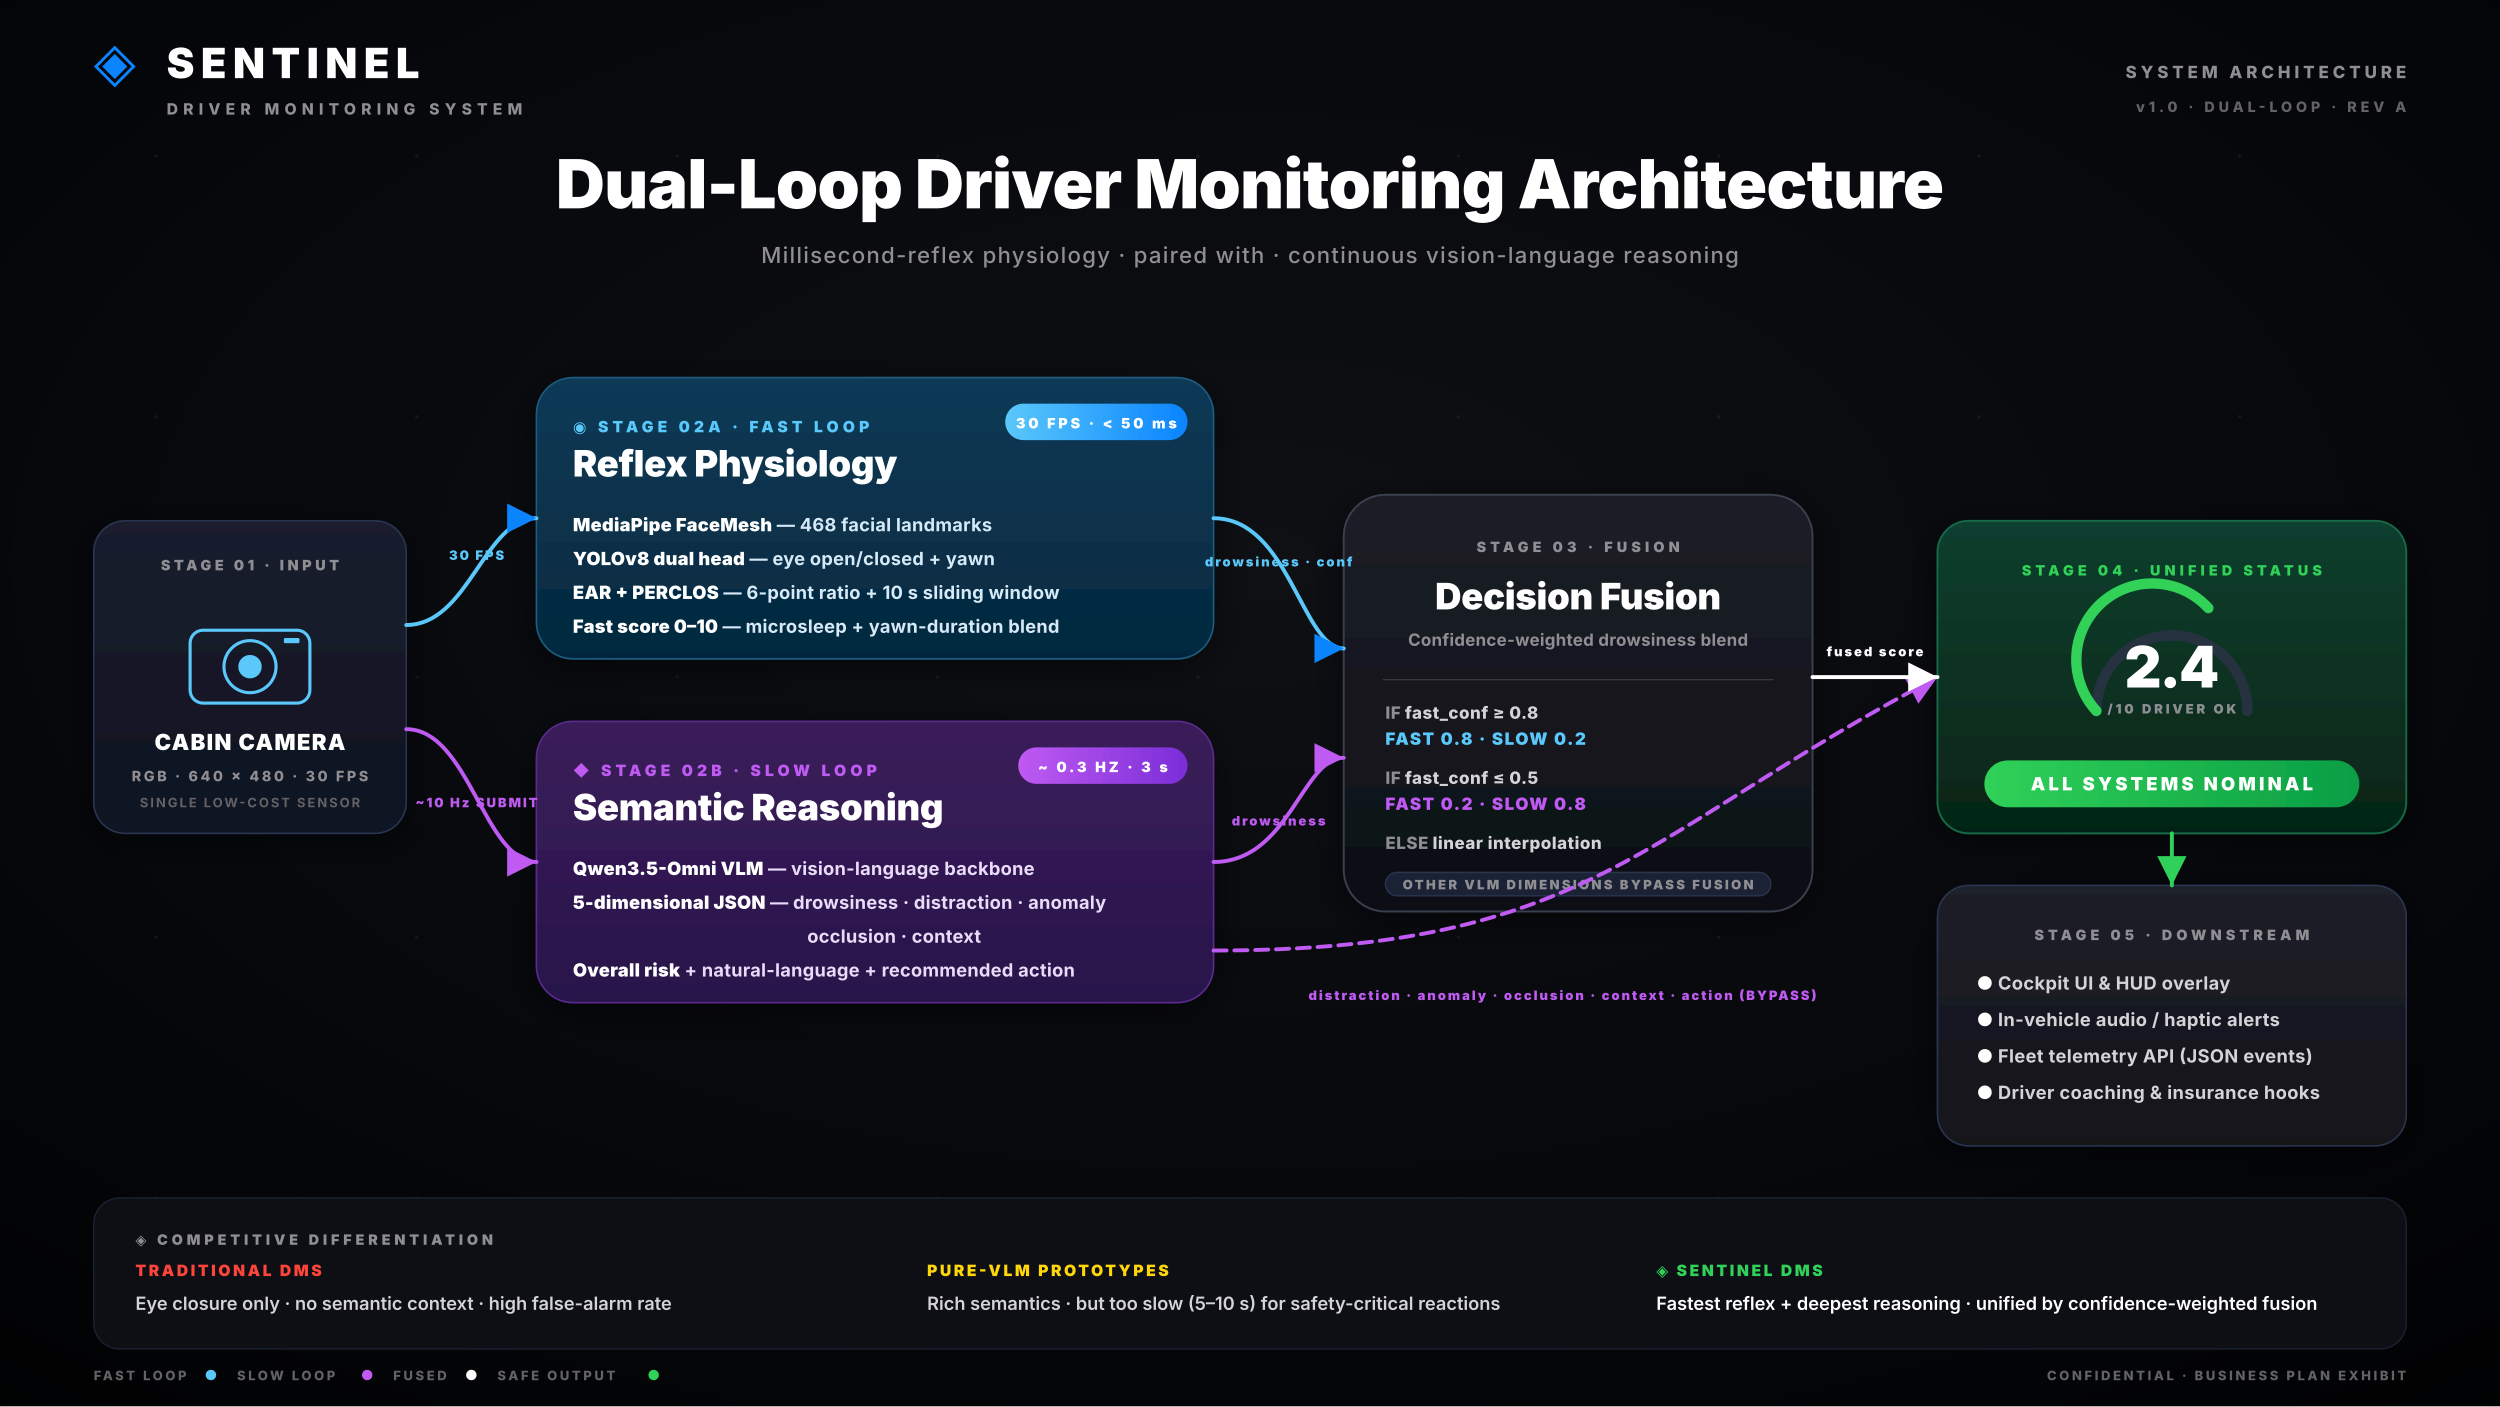
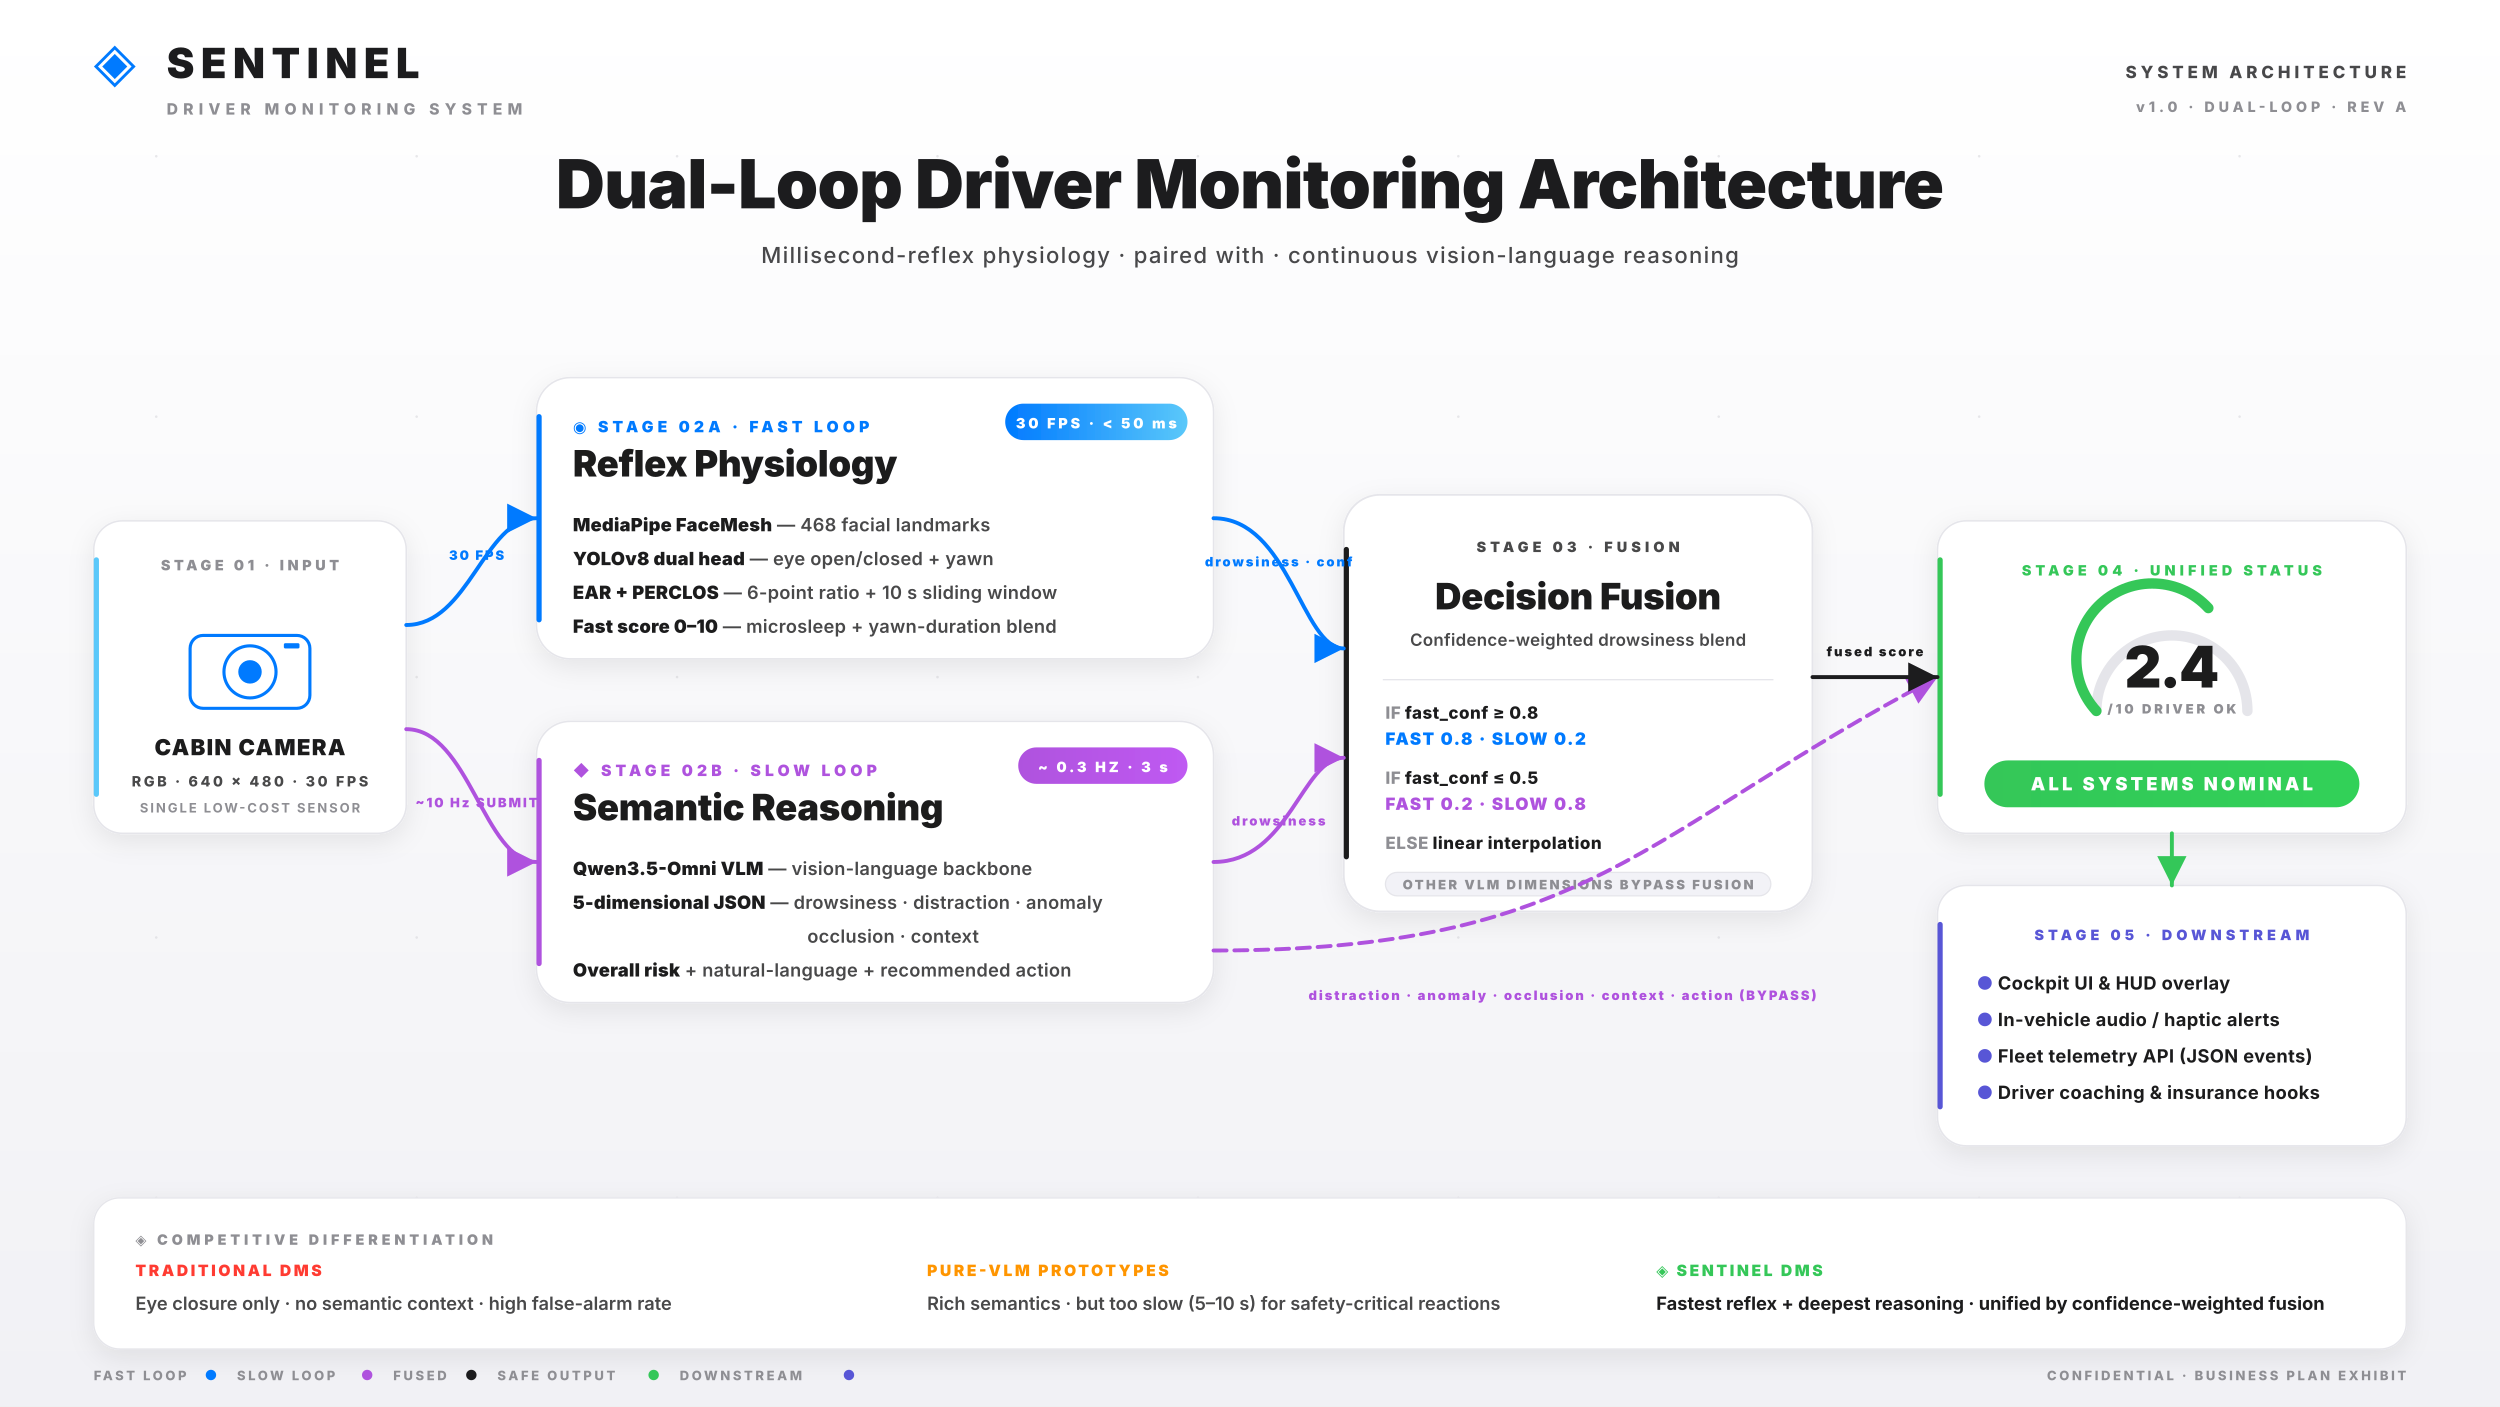
<svg xmlns="http://www.w3.org/2000/svg" viewBox="0 0 1920 1080" font-family="SF Pro Display, Helvetica Neue, Inter, Ubuntu Sans, system-ui, sans-serif">
  <defs>
-     <radialGradient id="vignette" cx="50%" cy="40%" r="85%">
-       <stop offset="0%" stop-color="#0f1014" />
-       <stop offset="55%" stop-color="#06080c" />
-       <stop offset="100%" stop-color="#000000" />
-     </radialGradient>
-     <linearGradient id="card" x1="0" y1="0" x2="0" y2="1">
-       <stop offset="0%" stop-color="#1f2029" />
-       <stop offset="100%" stop-color="#121219" />
-     </linearGradient>
-     <linearGradient id="cardCamera" x1="0" y1="0" x2="0" y2="1">
-       <stop offset="0%" stop-color="#1a1f2e" />
-       <stop offset="100%" stop-color="#0e1220" />
-     </linearGradient>
-     <linearGradient id="cardFast" x1="0" y1="0" x2="0" y2="1">
-       <stop offset="0%" stop-color="#0b3a56" />
-       <stop offset="100%" stop-color="#05283e" />
-     </linearGradient>
-     <linearGradient id="cardSlow" x1="0" y1="0" x2="0" y2="1">
-       <stop offset="0%" stop-color="#3b1f5a" />
-       <stop offset="100%" stop-color="#27134a" />
-     </linearGradient>
-     <linearGradient id="cardFusion" x1="0" y1="0" x2="0" y2="1">
-       <stop offset="0%" stop-color="#1c1f27" />
-       <stop offset="100%" stop-color="#0d0f15" />
-     </linearGradient>
-     <linearGradient id="cardOutput" x1="0" y1="0" x2="0" y2="1">
-       <stop offset="0%" stop-color="#0b3f2e" />
-       <stop offset="100%" stop-color="#062416" />
+     <linearGradient id="pageBg" x1="0" y1="0" x2="0" y2="1">
+       <stop offset="0%" stop-color="#ffffff" />
+       <stop offset="100%" stop-color="#f1f1f5" />
    </linearGradient>
    <linearGradient id="pillBlue" x1="0" y1="0" x2="1" y2="0">
+       <stop offset="0%" stop-color="#007aff" />
+       <stop offset="100%" stop-color="#5ac8fa" />
+     </linearGradient>
+     <linearGradient id="pillViolet" x1="0" y1="0" x2="1" y2="0">
+       <stop offset="0%" stop-color="#af52de" />
+       <stop offset="100%" stop-color="#bf5af2" />
+     </linearGradient>
+     <linearGradient id="pillGreen" x1="0" y1="0" x2="1" y2="0">
+       <stop offset="0%" stop-color="#34c759" />
+       <stop offset="100%" stop-color="#30d158" />
+     </linearGradient>
+     <linearGradient id="pillTeal" x1="0" y1="0" x2="1" y2="0">
      <stop offset="0%" stop-color="#5ac8fa" />
-       <stop offset="100%" stop-color="#0a84ff" />
-     </linearGradient>
-     <linearGradient id="pillViolet" x1="0" y1="0" x2="1" y2="0">
-       <stop offset="0%" stop-color="#bf5af2" />
-       <stop offset="100%" stop-color="#7a2dd8" />
-     </linearGradient>
-     <linearGradient id="pillGreen" x1="0" y1="0" x2="1" y2="0">
-       <stop offset="0%" stop-color="#30d158" />
-       <stop offset="100%" stop-color="#0a9e45" />
-     </linearGradient>
-     <linearGradient id="pillGold" x1="0" y1="0" x2="1" y2="0">
-       <stop offset="0%" stop-color="#ffd60a" />
-       <stop offset="100%" stop-color="#ff9f0a" />
-     </linearGradient>
-     <filter id="softGlow" x="-30%" y="-30%" width="160%" height="160%">
-       <feGaussianBlur stdDeviation="4" />
-     </filter>
-     <filter id="sharpShadow" x="-20%" y="-20%" width="140%" height="140%">
-       <feDropShadow dx="0" dy="6" stdDeviation="14" flood-color="#000" flood-opacity="0.55" />
+       <stop offset="100%" stop-color="#007aff" />
+     </linearGradient>
+     <linearGradient id="pillIndigo" x1="0" y1="0" x2="1" y2="0">
+       <stop offset="0%" stop-color="#5856d6" />
+       <stop offset="100%" stop-color="#7f7bff" />
+     </linearGradient>
+     <filter id="cardShadow" x="-20%" y="-20%" width="140%" height="150%">
+       <feGaussianBlur in="SourceAlpha" stdDeviation="10" />
+       <feOffset dx="0" dy="6" result="shadow1" />
+       <feFlood flood-color="#0b1220" flood-opacity="0.08" />
+       <feComposite in2="shadow1" operator="in" />
+       <feMerge>
+         <feMergeNode />
+         <feMergeNode in="SourceGraphic" />
+       </feMerge>
    </filter>
    <marker id="arrowBlue" viewBox="0 0 12 12" refX="11" refY="6" markerWidth="9" markerHeight="9" orient="auto">
-       <path d="M1 1 L11 6 L1 11 z" fill="#0a84ff" />
+       <path d="M1 1 L11 6 L1 11 z" fill="#007aff" />
    </marker>
    <marker id="arrowViolet" viewBox="0 0 12 12" refX="11" refY="6" markerWidth="9" markerHeight="9" orient="auto">
-       <path d="M1 1 L11 6 L1 11 z" fill="#bf5af2" />
-     </marker>
-     <marker id="arrowWhite" viewBox="0 0 12 12" refX="11" refY="6" markerWidth="9" markerHeight="9" orient="auto">
-       <path d="M1 1 L11 6 L1 11 z" fill="#ffffff" />
+       <path d="M1 1 L11 6 L1 11 z" fill="#af52de" />
+     </marker>
+     <marker id="arrowDark" viewBox="0 0 12 12" refX="11" refY="6" markerWidth="9" markerHeight="9" orient="auto">
+       <path d="M1 1 L11 6 L1 11 z" fill="#1c1c1e" />
    </marker>
    <marker id="arrowGreen" viewBox="0 0 12 12" refX="11" refY="6" markerWidth="9" markerHeight="9" orient="auto">
-       <path d="M1 1 L11 6 L1 11 z" fill="#30d158" />
+       <path d="M1 1 L11 6 L1 11 z" fill="#34c759" />
    </marker>
  </defs>
-   <rect width="1920" height="1080" fill="url(#vignette)" />
-   <g opacity="0.06" fill="#ffffff">
-     <circle cx="120" cy="120" r="1.2" />
-     <circle cx="320" cy="120" r="1.2" />
-     <circle cx="520" cy="120" r="1.2" />
-     <circle cx="720" cy="120" r="1.2" />
-     <circle cx="920" cy="120" r="1.2" />
-     <circle cx="1120" cy="120" r="1.2" />
-     <circle cx="1320" cy="120" r="1.2" />
-     <circle cx="1520" cy="120" r="1.2" />
-     <circle cx="1720" cy="120" r="1.2" />
-     <circle cx="120" cy="320" r="1.2" />
-     <circle cx="320" cy="320" r="1.2" />
-     <circle cx="520" cy="320" r="1.2" />
-     <circle cx="720" cy="320" r="1.2" />
-     <circle cx="920" cy="320" r="1.2" />
-     <circle cx="1120" cy="320" r="1.2" />
-     <circle cx="1320" cy="320" r="1.2" />
-     <circle cx="1520" cy="320" r="1.2" />
-     <circle cx="1720" cy="320" r="1.2" />
-     <circle cx="120" cy="520" r="1.2" />
-     <circle cx="320" cy="520" r="1.2" />
-     <circle cx="520" cy="520" r="1.2" />
-     <circle cx="720" cy="520" r="1.2" />
-     <circle cx="920" cy="520" r="1.2" />
-     <circle cx="1120" cy="520" r="1.2" />
-     <circle cx="1320" cy="520" r="1.2" />
-     <circle cx="1520" cy="520" r="1.2" />
-     <circle cx="1720" cy="520" r="1.2" />
-     <circle cx="120" cy="720" r="1.2" />
-     <circle cx="320" cy="720" r="1.2" />
-     <circle cx="520" cy="720" r="1.2" />
-     <circle cx="720" cy="720" r="1.2" />
-     <circle cx="920" cy="720" r="1.2" />
-     <circle cx="1120" cy="720" r="1.2" />
-     <circle cx="1320" cy="720" r="1.2" />
-     <circle cx="1520" cy="720" r="1.2" />
-     <circle cx="1720" cy="720" r="1.2" />
-     <circle cx="120" cy="920" r="1.2" />
-     <circle cx="320" cy="920" r="1.2" />
-     <circle cx="520" cy="920" r="1.2" />
-     <circle cx="720" cy="920" r="1.2" />
-     <circle cx="920" cy="920" r="1.2" />
-     <circle cx="1120" cy="920" r="1.2" />
-     <circle cx="1320" cy="920" r="1.2" />
-     <circle cx="1520" cy="920" r="1.2" />
-     <circle cx="1720" cy="920" r="1.2" />
+   <rect width="1920" height="1080" fill="url(#pageBg)" />
+   <g opacity="0.5" fill="#d1d1d6">
+     <circle cx="120" cy="120" r="1" />
+     <circle cx="320" cy="120" r="1" />
+     <circle cx="520" cy="120" r="1" />
+     <circle cx="720" cy="120" r="1" />
+     <circle cx="920" cy="120" r="1" />
+     <circle cx="1120" cy="120" r="1" />
+     <circle cx="1320" cy="120" r="1" />
+     <circle cx="1520" cy="120" r="1" />
+     <circle cx="1720" cy="120" r="1" />
+     <circle cx="120" cy="320" r="1" />
+     <circle cx="320" cy="320" r="1" />
+     <circle cx="520" cy="320" r="1" />
+     <circle cx="720" cy="320" r="1" />
+     <circle cx="920" cy="320" r="1" />
+     <circle cx="1120" cy="320" r="1" />
+     <circle cx="1320" cy="320" r="1" />
+     <circle cx="1520" cy="320" r="1" />
+     <circle cx="1720" cy="320" r="1" />
+     <circle cx="120" cy="520" r="1" />
+     <circle cx="320" cy="520" r="1" />
+     <circle cx="520" cy="520" r="1" />
+     <circle cx="720" cy="520" r="1" />
+     <circle cx="920" cy="520" r="1" />
+     <circle cx="1120" cy="520" r="1" />
+     <circle cx="1320" cy="520" r="1" />
+     <circle cx="1520" cy="520" r="1" />
+     <circle cx="1720" cy="520" r="1" />
+     <circle cx="120" cy="720" r="1" />
+     <circle cx="320" cy="720" r="1" />
+     <circle cx="520" cy="720" r="1" />
+     <circle cx="720" cy="720" r="1" />
+     <circle cx="920" cy="720" r="1" />
+     <circle cx="1120" cy="720" r="1" />
+     <circle cx="1320" cy="720" r="1" />
+     <circle cx="1520" cy="720" r="1" />
+     <circle cx="1720" cy="720" r="1" />
+     <circle cx="120" cy="920" r="1" />
+     <circle cx="320" cy="920" r="1" />
+     <circle cx="520" cy="920" r="1" />
+     <circle cx="720" cy="920" r="1" />
+     <circle cx="920" cy="920" r="1" />
+     <circle cx="1120" cy="920" r="1" />
+     <circle cx="1320" cy="920" r="1" />
+     <circle cx="1520" cy="920" r="1" />
+     <circle cx="1720" cy="920" r="1" />
  </g>
  <g transform="translate(72, 62)">
-     <text x="0" y="0" font-size="42" font-weight="900" fill="#0a84ff" letter-spacing="0">◈</text>
-     <text x="56" y="-2" font-size="32" font-weight="900" fill="#ffffff" letter-spacing="5">SENTINEL</text>
+     <text x="0" y="0" font-size="42" font-weight="900" fill="#007aff">◈</text>
+     <text x="56" y="-2" font-size="32" font-weight="900" fill="#1c1c1e" letter-spacing="5">SENTINEL</text>
    <text x="56" y="26" font-size="12" font-weight="800" fill="#8e8e93" letter-spacing="4">DRIVER MONITORING SYSTEM</text>
  </g>
  <g transform="translate(1848, 62)" text-anchor="end">
-     <text x="0" y="-2" font-size="13" font-weight="800" fill="#8e8e93" letter-spacing="3">SYSTEM ARCHITECTURE</text>
-     <text x="0" y="24" font-size="11" font-weight="800" fill="#636366" letter-spacing="3">v1.0  ·  DUAL-LOOP  ·  REV A</text>
+     <text x="0" y="-2" font-size="13" font-weight="800" fill="#48484a" letter-spacing="3">SYSTEM ARCHITECTURE</text>
+     <text x="0" y="24" font-size="11" font-weight="800" fill="#8e8e93" letter-spacing="3">v1.0  ·  DUAL-LOOP  ·  REV A</text>
  </g>
  <g transform="translate(960, 160)" text-anchor="middle">
-     <text x="0" y="0" font-size="52" font-weight="900" fill="#ffffff" letter-spacing="-0.5">Dual-Loop Driver Monitoring Architecture</text>
-     <text x="0" y="42" font-size="17" font-weight="500" fill="#8e8e93" letter-spacing="1">Millisecond-reflex physiology  ·  paired with  ·  continuous vision-language reasoning</text>
-   </g>
-   <g transform="translate(72, 400)" filter="url(#sharpShadow)">
-     <rect width="240" height="240" rx="24" ry="24" fill="url(#cardCamera)" stroke="#2a3550" stroke-width="1.2" />
+     <text x="0" y="0" font-size="52" font-weight="900" fill="#1c1c1e" letter-spacing="-0.5">Dual-Loop Driver Monitoring Architecture</text>
+     <text x="0" y="42" font-size="17" font-weight="500" fill="#48484a" letter-spacing="1">Millisecond-reflex physiology  ·  paired with  ·  continuous vision-language reasoning</text>
+   </g>
+   <g transform="translate(72, 400)" filter="url(#cardShadow)">
+     <rect width="240" height="240" rx="22" ry="22" fill="#ffffff" stroke="#e5e5ea" stroke-width="1.2" />
+     <rect x="0" y="28" width="4" height="184" rx="2" ry="2" fill="#5ac8fa" />
    <text x="120" y="38" text-anchor="middle" font-size="11" font-weight="900" fill="#8e8e93" letter-spacing="2.8">STAGE 01  ·  INPUT</text>
-     <g transform="translate(120, 112)">
-       <rect x="-46" y="-28" width="92" height="56" rx="10" ry="10" fill="none" stroke="#5ac8fa" stroke-width="2.4" />
-       <circle cx="0" cy="0" r="20" fill="none" stroke="#5ac8fa" stroke-width="2.4" />
-       <circle cx="0" cy="0" r="9" fill="#5ac8fa" />
-       <rect x="26" y="-22" width="12" height="4" rx="1" fill="#5ac8fa" />
-     </g>
-     <text x="120" y="176" text-anchor="middle" font-size="17" font-weight="900" fill="#ffffff" letter-spacing="1">CABIN CAMERA</text>
-     <text x="120" y="200" text-anchor="middle" font-size="11" font-weight="800" fill="#8e8e93" letter-spacing="2">RGB · 640 × 480 · 30 FPS</text>
-     <text x="120" y="220" text-anchor="middle" font-size="10" font-weight="700" fill="#636366" letter-spacing="1.5">SINGLE LOW-COST SENSOR</text>
-   </g>
-   <g transform="translate(412, 290)" filter="url(#sharpShadow)">
-     <rect width="520" height="216" rx="28" ry="28" fill="url(#cardFast)" stroke="#1e5d82" stroke-width="1.2" />
+     <g transform="translate(120, 116)">
+       <rect x="-46" y="-28" width="92" height="56" rx="10" ry="10" fill="none" stroke="#007aff" stroke-width="2.4" />
+       <circle cx="0" cy="0" r="20" fill="none" stroke="#007aff" stroke-width="2.4" />
+       <circle cx="0" cy="0" r="9" fill="#007aff" />
+       <rect x="26" y="-22" width="12" height="4" rx="1" fill="#007aff" />
+     </g>
+     <text x="120" y="180" text-anchor="middle" font-size="17" font-weight="900" fill="#1c1c1e" letter-spacing="1">CABIN CAMERA</text>
+     <text x="120" y="204" text-anchor="middle" font-size="11" font-weight="800" fill="#48484a" letter-spacing="2">RGB · 640 × 480 · 30 FPS</text>
+     <text x="120" y="224" text-anchor="middle" font-size="10" font-weight="700" fill="#8e8e93" letter-spacing="1.5">SINGLE LOW-COST SENSOR</text>
+   </g>
+   <g transform="translate(412, 290)" filter="url(#cardShadow)">
+     <rect width="520" height="216" rx="26" ry="26" fill="#ffffff" stroke="#e5e5ea" stroke-width="1.2" />
+     <rect x="0" y="28" width="4" height="160" rx="2" ry="2" fill="#007aff" />
    <rect x="360" y="20" width="140" height="28" rx="14" ry="14" fill="url(#pillBlue)" />
    <text x="430" y="39" text-anchor="middle" font-size="11" font-weight="900" fill="#ffffff" letter-spacing="2.2">30 FPS · &lt; 50 ms</text>
-     <text x="28" y="42" font-size="12" font-weight="900" fill="#5ac8fa" letter-spacing="3.2">◉  STAGE 02A  ·  FAST LOOP</text>
-     <text x="28" y="76" font-size="28" font-weight="900" fill="#ffffff" letter-spacing="-0.2">Reflex Physiology</text>
-     <g font-size="14" font-weight="700" fill="#d6e9f7" letter-spacing="0.2">
+     <text x="28" y="42" font-size="12" font-weight="900" fill="#007aff" letter-spacing="3.2">◉  STAGE 02A  ·  FAST LOOP</text>
+     <text x="28" y="76" font-size="28" font-weight="900" fill="#1c1c1e" letter-spacing="-0.2">Reflex Physiology</text>
+     <g font-size="14" font-weight="600" fill="#48484a" letter-spacing="0.2">
      <text x="28" y="118">
-         <tspan font-weight="900" fill="#ffffff">MediaPipe FaceMesh</tspan>  —  468 facial landmarks</text>
+         <tspan font-weight="900" fill="#1c1c1e">MediaPipe FaceMesh</tspan>  —  468 facial landmarks</text>
      <text x="28" y="144">
-         <tspan font-weight="900" fill="#ffffff">YOLOv8 dual head</tspan>  —  eye open/closed  +  yawn</text>
+         <tspan font-weight="900" fill="#1c1c1e">YOLOv8 dual head</tspan>  —  eye open/closed  +  yawn</text>
      <text x="28" y="170">
-         <tspan font-weight="900" fill="#ffffff">EAR + PERCLOS</tspan>  —  6-point ratio  +  10 s sliding window</text>
+         <tspan font-weight="900" fill="#1c1c1e">EAR + PERCLOS</tspan>  —  6-point ratio  +  10 s sliding window</text>
      <text x="28" y="196">
-         <tspan font-weight="900" fill="#ffffff">Fast score 0–10</tspan>  —  microsleep  +  yawn-duration blend</text>
-     </g>
-   </g>
-   <g transform="translate(412, 554)" filter="url(#sharpShadow)">
-     <rect width="520" height="216" rx="28" ry="28" fill="url(#cardSlow)" stroke="#5b2a8f" stroke-width="1.2" />
+         <tspan font-weight="900" fill="#1c1c1e">Fast score 0–10</tspan>  —  microsleep  +  yawn-duration blend</text>
+     </g>
+   </g>
+   <g transform="translate(412, 554)" filter="url(#cardShadow)">
+     <rect width="520" height="216" rx="26" ry="26" fill="#ffffff" stroke="#e5e5ea" stroke-width="1.2" />
+     <rect x="0" y="28" width="4" height="160" rx="2" ry="2" fill="#af52de" />
    <rect x="370" y="20" width="130" height="28" rx="14" ry="14" fill="url(#pillViolet)" />
    <text x="435" y="39" text-anchor="middle" font-size="11" font-weight="900" fill="#ffffff" letter-spacing="2.2">~ 0.3 HZ  ·  3 s</text>
-     <text x="28" y="42" font-size="12" font-weight="900" fill="#bf5af2" letter-spacing="3.2">◆  STAGE 02B  ·  SLOW LOOP</text>
-     <text x="28" y="76" font-size="28" font-weight="900" fill="#ffffff" letter-spacing="-0.2">Semantic Reasoning</text>
-     <g font-size="14" font-weight="700" fill="#eadcf9" letter-spacing="0.2">
+     <text x="28" y="42" font-size="12" font-weight="900" fill="#af52de" letter-spacing="3.2">◆  STAGE 02B  ·  SLOW LOOP</text>
+     <text x="28" y="76" font-size="28" font-weight="900" fill="#1c1c1e" letter-spacing="-0.2">Semantic Reasoning</text>
+     <g font-size="14" font-weight="600" fill="#48484a" letter-spacing="0.2">
      <text x="28" y="118">
-         <tspan font-weight="900" fill="#ffffff">Qwen3.5-Omni VLM</tspan>  —  vision-language backbone</text>
+         <tspan font-weight="900" fill="#1c1c1e">Qwen3.5-Omni VLM</tspan>  —  vision-language backbone</text>
      <text x="28" y="144">
-         <tspan font-weight="900" fill="#ffffff">5-dimensional JSON</tspan>  —  drowsiness · distraction · anomaly</text>
+         <tspan font-weight="900" fill="#1c1c1e">5-dimensional JSON</tspan>  —  drowsiness · distraction · anomaly</text>
      <text x="28" y="170" dx="180">                                      occlusion · context</text>
      <text x="28" y="196">
-         <tspan font-weight="900" fill="#ffffff">Overall risk</tspan>  +  natural-language  +  recommended action</text>
-     </g>
-   </g>
-   <g transform="translate(1032, 380)" filter="url(#sharpShadow)">
-     <rect width="360" height="320" rx="32" ry="32" fill="url(#cardFusion)" stroke="#3a4050" stroke-width="1.4" />
-     <text x="180" y="44" text-anchor="middle" font-size="11" font-weight="900" fill="#8e8e93" letter-spacing="3.2">STAGE 03  ·  FUSION</text>
-     <text x="180" y="88" text-anchor="middle" font-size="28" font-weight="900" fill="#ffffff" letter-spacing="-0.2">Decision Fusion</text>
-     <text x="180" y="116" text-anchor="middle" font-size="13" font-weight="700" fill="#8e8e93" letter-spacing="0.2">Confidence-weighted drowsiness blend</text>
-     <line x1="30" y1="142" x2="330" y2="142" stroke="#38383a" stroke-width="1" />
-     <g font-size="13" font-weight="800" fill="#d4d4d8" letter-spacing="0.4">
+         <tspan font-weight="900" fill="#1c1c1e">Overall risk</tspan>  +  natural-language  +  recommended action</text>
+     </g>
+   </g>
+   <g transform="translate(1032, 380)" filter="url(#cardShadow)">
+     <rect width="360" height="320" rx="28" ry="28" fill="#ffffff" stroke="#e5e5ea" stroke-width="1.4" />
+     <rect x="0" y="40" width="4" height="240" rx="2" ry="2" fill="#1c1c1e" />
+     <text x="180" y="44" text-anchor="middle" font-size="11" font-weight="900" fill="#48484a" letter-spacing="3.2">STAGE 03  ·  FUSION</text>
+     <text x="180" y="88" text-anchor="middle" font-size="28" font-weight="900" fill="#1c1c1e" letter-spacing="-0.2">Decision Fusion</text>
+     <text x="180" y="116" text-anchor="middle" font-size="13" font-weight="600" fill="#48484a" letter-spacing="0.2">Confidence-weighted drowsiness blend</text>
+     <line x1="30" y1="142" x2="330" y2="142" stroke="#e5e5ea" stroke-width="1" />
+     <g font-size="13" font-weight="800" fill="#1c1c1e" letter-spacing="0.4">
      <text x="32" y="172">
        <tspan fill="#8e8e93">IF</tspan>  fast_conf ≥ 0.8</text>
-       <text x="32" y="192" font-weight="900" fill="#5ac8fa" letter-spacing="1.2">  FAST 0.8  ·  SLOW 0.2</text>
+       <text x="32" y="192" font-weight="900" fill="#007aff" letter-spacing="1.2">  FAST 0.8  ·  SLOW 0.2</text>
      <text x="32" y="222">
        <tspan fill="#8e8e93">IF</tspan>  fast_conf ≤ 0.5</text>
-       <text x="32" y="242" font-weight="900" fill="#bf5af2" letter-spacing="1.2">  FAST 0.2  ·  SLOW 0.8</text>
+       <text x="32" y="242" font-weight="900" fill="#af52de" letter-spacing="1.2">  FAST 0.2  ·  SLOW 0.8</text>
      <text x="32" y="272">
        <tspan fill="#8e8e93">ELSE</tspan>  linear interpolation</text>
    </g>
-     <rect x="32" y="290" width="296" height="18" rx="9" ry="9" fill="#1a2335" stroke="#2a3550" />
+     <rect x="32" y="290" width="296" height="18" rx="9" ry="9" fill="#f2f2f7" stroke="#e5e5ea" />
    <text x="180" y="303" text-anchor="middle" font-size="10" font-weight="900" fill="#8e8e93" letter-spacing="1.8">OTHER VLM DIMENSIONS BYPASS FUSION</text>
  </g>
-   <g transform="translate(1488, 400)" filter="url(#sharpShadow)">
-     <rect width="360" height="240" rx="24" ry="24" fill="url(#cardOutput)" stroke="#186b46" stroke-width="1.4" />
-     <text x="180" y="42" text-anchor="middle" font-size="11" font-weight="900" fill="#30d158" letter-spacing="3.2">STAGE 04  ·  UNIFIED STATUS</text>
+   <g transform="translate(1488, 400)" filter="url(#cardShadow)">
+     <rect width="360" height="240" rx="22" ry="22" fill="#ffffff" stroke="#e5e5ea" stroke-width="1.2" />
+     <rect x="0" y="28" width="4" height="184" rx="2" ry="2" fill="#34c759" />
+     <text x="180" y="42" text-anchor="middle" font-size="11" font-weight="900" fill="#34c759" letter-spacing="3.2">STAGE 04  ·  UNIFIED STATUS</text>
    <g transform="translate(180, 118)">
-       <path d="M -58 28 A 58 58 0 1 1 58 28" fill="none" stroke="#263340" stroke-width="8" stroke-linecap="round" />
-       <path d="M -58 28 A 58 58 0 0 1 28 -51" fill="none" stroke="#30d158" stroke-width="8" stroke-linecap="round" />
-       <text x="0" y="10" text-anchor="middle" font-size="44" font-weight="900" fill="#ffffff" letter-spacing="-1.5">2.4</text>
+       <path d="M -58 28 A 58 58 0 1 1 58 28" fill="none" stroke="#e5e5ea" stroke-width="8" stroke-linecap="round" />
+       <path d="M -58 28 A 58 58 0 0 1 28 -51" fill="none" stroke="#34c759" stroke-width="8" stroke-linecap="round" />
+       <text x="0" y="10" text-anchor="middle" font-size="44" font-weight="900" fill="#1c1c1e" letter-spacing="-1.5">2.4</text>
      <text x="0" y="30" text-anchor="middle" font-size="10" font-weight="900" fill="#8e8e93" letter-spacing="2.2">/10  DRIVER OK</text>
    </g>
    <rect x="36" y="184" width="288" height="36" rx="18" ry="18" fill="url(#pillGreen)" />
    <text x="180" y="207" text-anchor="middle" font-size="14" font-weight="900" fill="#ffffff" letter-spacing="2.5">ALL SYSTEMS NOMINAL</text>
  </g>
-   <g transform="translate(1488, 680)" filter="url(#sharpShadow)">
-     <rect width="360" height="200" rx="24" ry="24" fill="url(#card)" stroke="#2a3550" stroke-width="1.2" />
-     <text x="180" y="42" text-anchor="middle" font-size="11" font-weight="900" fill="#8e8e93" letter-spacing="3.2">STAGE 05  ·  DOWNSTREAM</text>
-     <g font-size="14" font-weight="700" fill="#d4d4d8" letter-spacing="0.3">
+   <g transform="translate(1488, 680)" filter="url(#cardShadow)">
+     <rect width="360" height="200" rx="22" ry="22" fill="#ffffff" stroke="#e5e5ea" stroke-width="1.2" />
+     <rect x="0" y="28" width="4" height="144" rx="2" ry="2" fill="#5856d6" />
+     <text x="180" y="42" text-anchor="middle" font-size="11" font-weight="900" fill="#5856d6" letter-spacing="3.2">STAGE 05  ·  DOWNSTREAM</text>
+     <g font-size="14" font-weight="600" fill="#48484a" letter-spacing="0.3">
      <text x="30" y="80">
-         <tspan font-weight="900" fill="#ffffff">●</tspan>  Cockpit UI &amp; HUD overlay</text>
+         <tspan font-weight="900" fill="#5856d6">●</tspan>
+         <tspan fill="#1c1c1e" font-weight="700">Cockpit UI &amp; HUD overlay</tspan>
+       </text>
      <text x="30" y="108">
-         <tspan font-weight="900" fill="#ffffff">●</tspan>  In-vehicle audio / haptic alerts</text>
+         <tspan font-weight="900" fill="#5856d6">●</tspan>
+         <tspan fill="#1c1c1e" font-weight="700">In-vehicle audio / haptic alerts</tspan>
+       </text>
      <text x="30" y="136">
-         <tspan font-weight="900" fill="#ffffff">●</tspan>  Fleet telemetry API (JSON events)</text>
+         <tspan font-weight="900" fill="#5856d6">●</tspan>
+         <tspan fill="#1c1c1e" font-weight="700">Fleet telemetry API (JSON events)</tspan>
+       </text>
      <text x="30" y="164">
-         <tspan font-weight="900" fill="#ffffff">●</tspan>  Driver coaching &amp; insurance hooks</text>
-     </g>
-   </g>
-   <path d="M 312 480 C 360 480, 372 398, 412 398" fill="none" stroke="#5ac8fa" stroke-width="3" stroke-linecap="round" marker-end="url(#arrowBlue)" />
-   <text x="366" y="430" font-size="10" font-weight="900" fill="#5ac8fa" letter-spacing="1.5" text-anchor="middle">30 FPS</text>
-   <path d="M 312 560 C 360 560, 372 662, 412 662" fill="none" stroke="#bf5af2" stroke-width="3" stroke-linecap="round" marker-end="url(#arrowViolet)" />
-   <text x="366" y="620" font-size="10" font-weight="900" fill="#bf5af2" letter-spacing="1.5" text-anchor="middle">~10 Hz SUBMIT</text>
-   <path d="M 932 398 C 990 398, 1000 498, 1032 498" fill="none" stroke="#5ac8fa" stroke-width="3" stroke-linecap="round" marker-end="url(#arrowBlue)" />
-   <text x="982" y="435" font-size="10" font-weight="900" fill="#5ac8fa" letter-spacing="1.5" text-anchor="middle">drowsiness · conf</text>
-   <path d="M 932 662 C 990 662, 1000 582, 1032 582" fill="none" stroke="#bf5af2" stroke-width="3" stroke-linecap="round" marker-end="url(#arrowViolet)" />
-   <text x="982" y="634" font-size="10" font-weight="900" fill="#bf5af2" letter-spacing="1.5" text-anchor="middle">drowsiness</text>
-   <path d="M 932 730 C 1220 730, 1260 640, 1488 520" fill="none" stroke="#bf5af2" stroke-width="3" stroke-dasharray="10 6" stroke-linecap="round" marker-end="url(#arrowViolet)" />
-   <text x="1200" y="768" font-size="10" font-weight="900" fill="#bf5af2" letter-spacing="1.5" text-anchor="middle">distraction · anomaly · occlusion · context · action  (BYPASS)</text>
-   <path d="M 1392 520 C 1440 520, 1460 520, 1488 520" fill="none" stroke="#ffffff" stroke-width="3" stroke-linecap="round" marker-end="url(#arrowWhite)" />
-   <text x="1440" y="504" font-size="10" font-weight="900" fill="#ffffff" letter-spacing="1.5" text-anchor="middle">fused score</text>
-   <path d="M 1668 640 L 1668 680" fill="none" stroke="#30d158" stroke-width="3" stroke-linecap="round" marker-end="url(#arrowGreen)" />
-   <g transform="translate(72, 920)">
-     <rect width="1776" height="116" rx="20" ry="20" fill="#0d0f15" stroke="#1a2335" stroke-width="1" />
+         <tspan font-weight="900" fill="#5856d6">●</tspan>
+         <tspan fill="#1c1c1e" font-weight="700">Driver coaching &amp; insurance hooks</tspan>
+       </text>
+     </g>
+   </g>
+   <path d="M 312 480 C 360 480, 372 398, 412 398" fill="none" stroke="#007aff" stroke-width="3" stroke-linecap="round" marker-end="url(#arrowBlue)" />
+   <text x="366" y="430" font-size="10" font-weight="900" fill="#007aff" letter-spacing="1.5" text-anchor="middle">30 FPS</text>
+   <path d="M 312 560 C 360 560, 372 662, 412 662" fill="none" stroke="#af52de" stroke-width="3" stroke-linecap="round" marker-end="url(#arrowViolet)" />
+   <text x="366" y="620" font-size="10" font-weight="900" fill="#af52de" letter-spacing="1.5" text-anchor="middle">~10 Hz SUBMIT</text>
+   <path d="M 932 398 C 990 398, 1000 498, 1032 498" fill="none" stroke="#007aff" stroke-width="3" stroke-linecap="round" marker-end="url(#arrowBlue)" />
+   <text x="982" y="435" font-size="10" font-weight="900" fill="#007aff" letter-spacing="1.5" text-anchor="middle">drowsiness · conf</text>
+   <path d="M 932 662 C 990 662, 1000 582, 1032 582" fill="none" stroke="#af52de" stroke-width="3" stroke-linecap="round" marker-end="url(#arrowViolet)" />
+   <text x="982" y="634" font-size="10" font-weight="900" fill="#af52de" letter-spacing="1.5" text-anchor="middle">drowsiness</text>
+   <path d="M 932 730 C 1220 730, 1260 640, 1488 520" fill="none" stroke="#af52de" stroke-width="3" stroke-dasharray="10 6" stroke-linecap="round" marker-end="url(#arrowViolet)" />
+   <text x="1200" y="768" font-size="10" font-weight="900" fill="#af52de" letter-spacing="1.5" text-anchor="middle">distraction · anomaly · occlusion · context · action  (BYPASS)</text>
+   <path d="M 1392 520 C 1440 520, 1460 520, 1488 520" fill="none" stroke="#1c1c1e" stroke-width="3" stroke-linecap="round" marker-end="url(#arrowDark)" />
+   <text x="1440" y="504" font-size="10" font-weight="900" fill="#1c1c1e" letter-spacing="1.5" text-anchor="middle">fused score</text>
+   <path d="M 1668 640 L 1668 680" fill="none" stroke="#34c759" stroke-width="3" stroke-linecap="round" marker-end="url(#arrowGreen)" />
+   <g transform="translate(72, 920)" filter="url(#cardShadow)">
+     <rect width="1776" height="116" rx="20" ry="20" fill="#ffffff" stroke="#e5e5ea" stroke-width="1" />
    <text x="32" y="36" font-size="11" font-weight="900" fill="#8e8e93" letter-spacing="3">◈  COMPETITIVE DIFFERENTIATION</text>
    <g transform="translate(32, 60)">
-       <text font-size="12" font-weight="900" fill="#ff453a" letter-spacing="2">TRADITIONAL DMS</text>
-       <text y="26" font-size="14" font-weight="600" fill="#d4d4d8">Eye closure only  ·  no semantic context  ·  high false-alarm rate</text>
+       <text font-size="12" font-weight="900" fill="#ff3b30" letter-spacing="2">TRADITIONAL DMS</text>
+       <text y="26" font-size="14" font-weight="600" fill="#48484a">Eye closure only  ·  no semantic context  ·  high false-alarm rate</text>
    </g>
    <g transform="translate(640, 60)">
-       <text font-size="12" font-weight="900" fill="#ffd60a" letter-spacing="2">PURE-VLM PROTOTYPES</text>
-       <text y="26" font-size="14" font-weight="600" fill="#d4d4d8">Rich semantics  ·  but too slow (5–10 s) for safety-critical reactions</text>
+       <text font-size="12" font-weight="900" fill="#ff9500" letter-spacing="2">PURE-VLM PROTOTYPES</text>
+       <text y="26" font-size="14" font-weight="600" fill="#48484a">Rich semantics  ·  but too slow (5–10 s) for safety-critical reactions</text>
    </g>
    <g transform="translate(1200, 60)">
-       <text font-size="12" font-weight="900" fill="#30d158" letter-spacing="2">◈  SENTINEL DMS</text>
-       <text y="26" font-size="14" font-weight="600" fill="#ffffff">Fastest reflex  +  deepest reasoning  ·  unified by confidence-weighted fusion</text>
-     </g>
-   </g>
-   <g transform="translate(72, 1060)" font-size="10" font-weight="800" letter-spacing="2" fill="#636366">
+       <text font-size="12" font-weight="900" fill="#34c759" letter-spacing="2">◈  SENTINEL DMS</text>
+       <text y="26" font-size="14" font-weight="700" fill="#1c1c1e">Fastest reflex  +  deepest reasoning  ·  unified by confidence-weighted fusion</text>
+     </g>
+   </g>
+   <g transform="translate(72, 1060)" font-size="10" font-weight="800" letter-spacing="2" fill="#8e8e93">
    <text>FAST LOOP</text>
-     <circle cx="90" cy="-4" r="4" fill="#5ac8fa" />
+     <circle cx="90" cy="-4" r="4" fill="#007aff" />
    <text x="110">SLOW LOOP</text>
-     <circle cx="210" cy="-4" r="4" fill="#bf5af2" />
+     <circle cx="210" cy="-4" r="4" fill="#af52de" />
    <text x="230">FUSED</text>
-     <circle cx="290" cy="-4" r="4" fill="#ffffff" />
+     <circle cx="290" cy="-4" r="4" fill="#1c1c1e" />
    <text x="310">SAFE OUTPUT</text>
-     <circle cx="430" cy="-4" r="4" fill="#30d158" />
-   </g>
-   <g transform="translate(1848, 1060)" font-size="10" font-weight="800" letter-spacing="2" fill="#636366" text-anchor="end">
+     <circle cx="430" cy="-4" r="4" fill="#34c759" />
+     <text x="450">DOWNSTREAM</text>
+     <circle cx="580" cy="-4" r="4" fill="#5856d6" />
+   </g>
+   <g transform="translate(1848, 1060)" font-size="10" font-weight="800" letter-spacing="2" fill="#8e8e93" text-anchor="end">
    <text>CONFIDENTIAL  ·  BUSINESS PLAN EXHIBIT</text>
  </g>
</svg>
